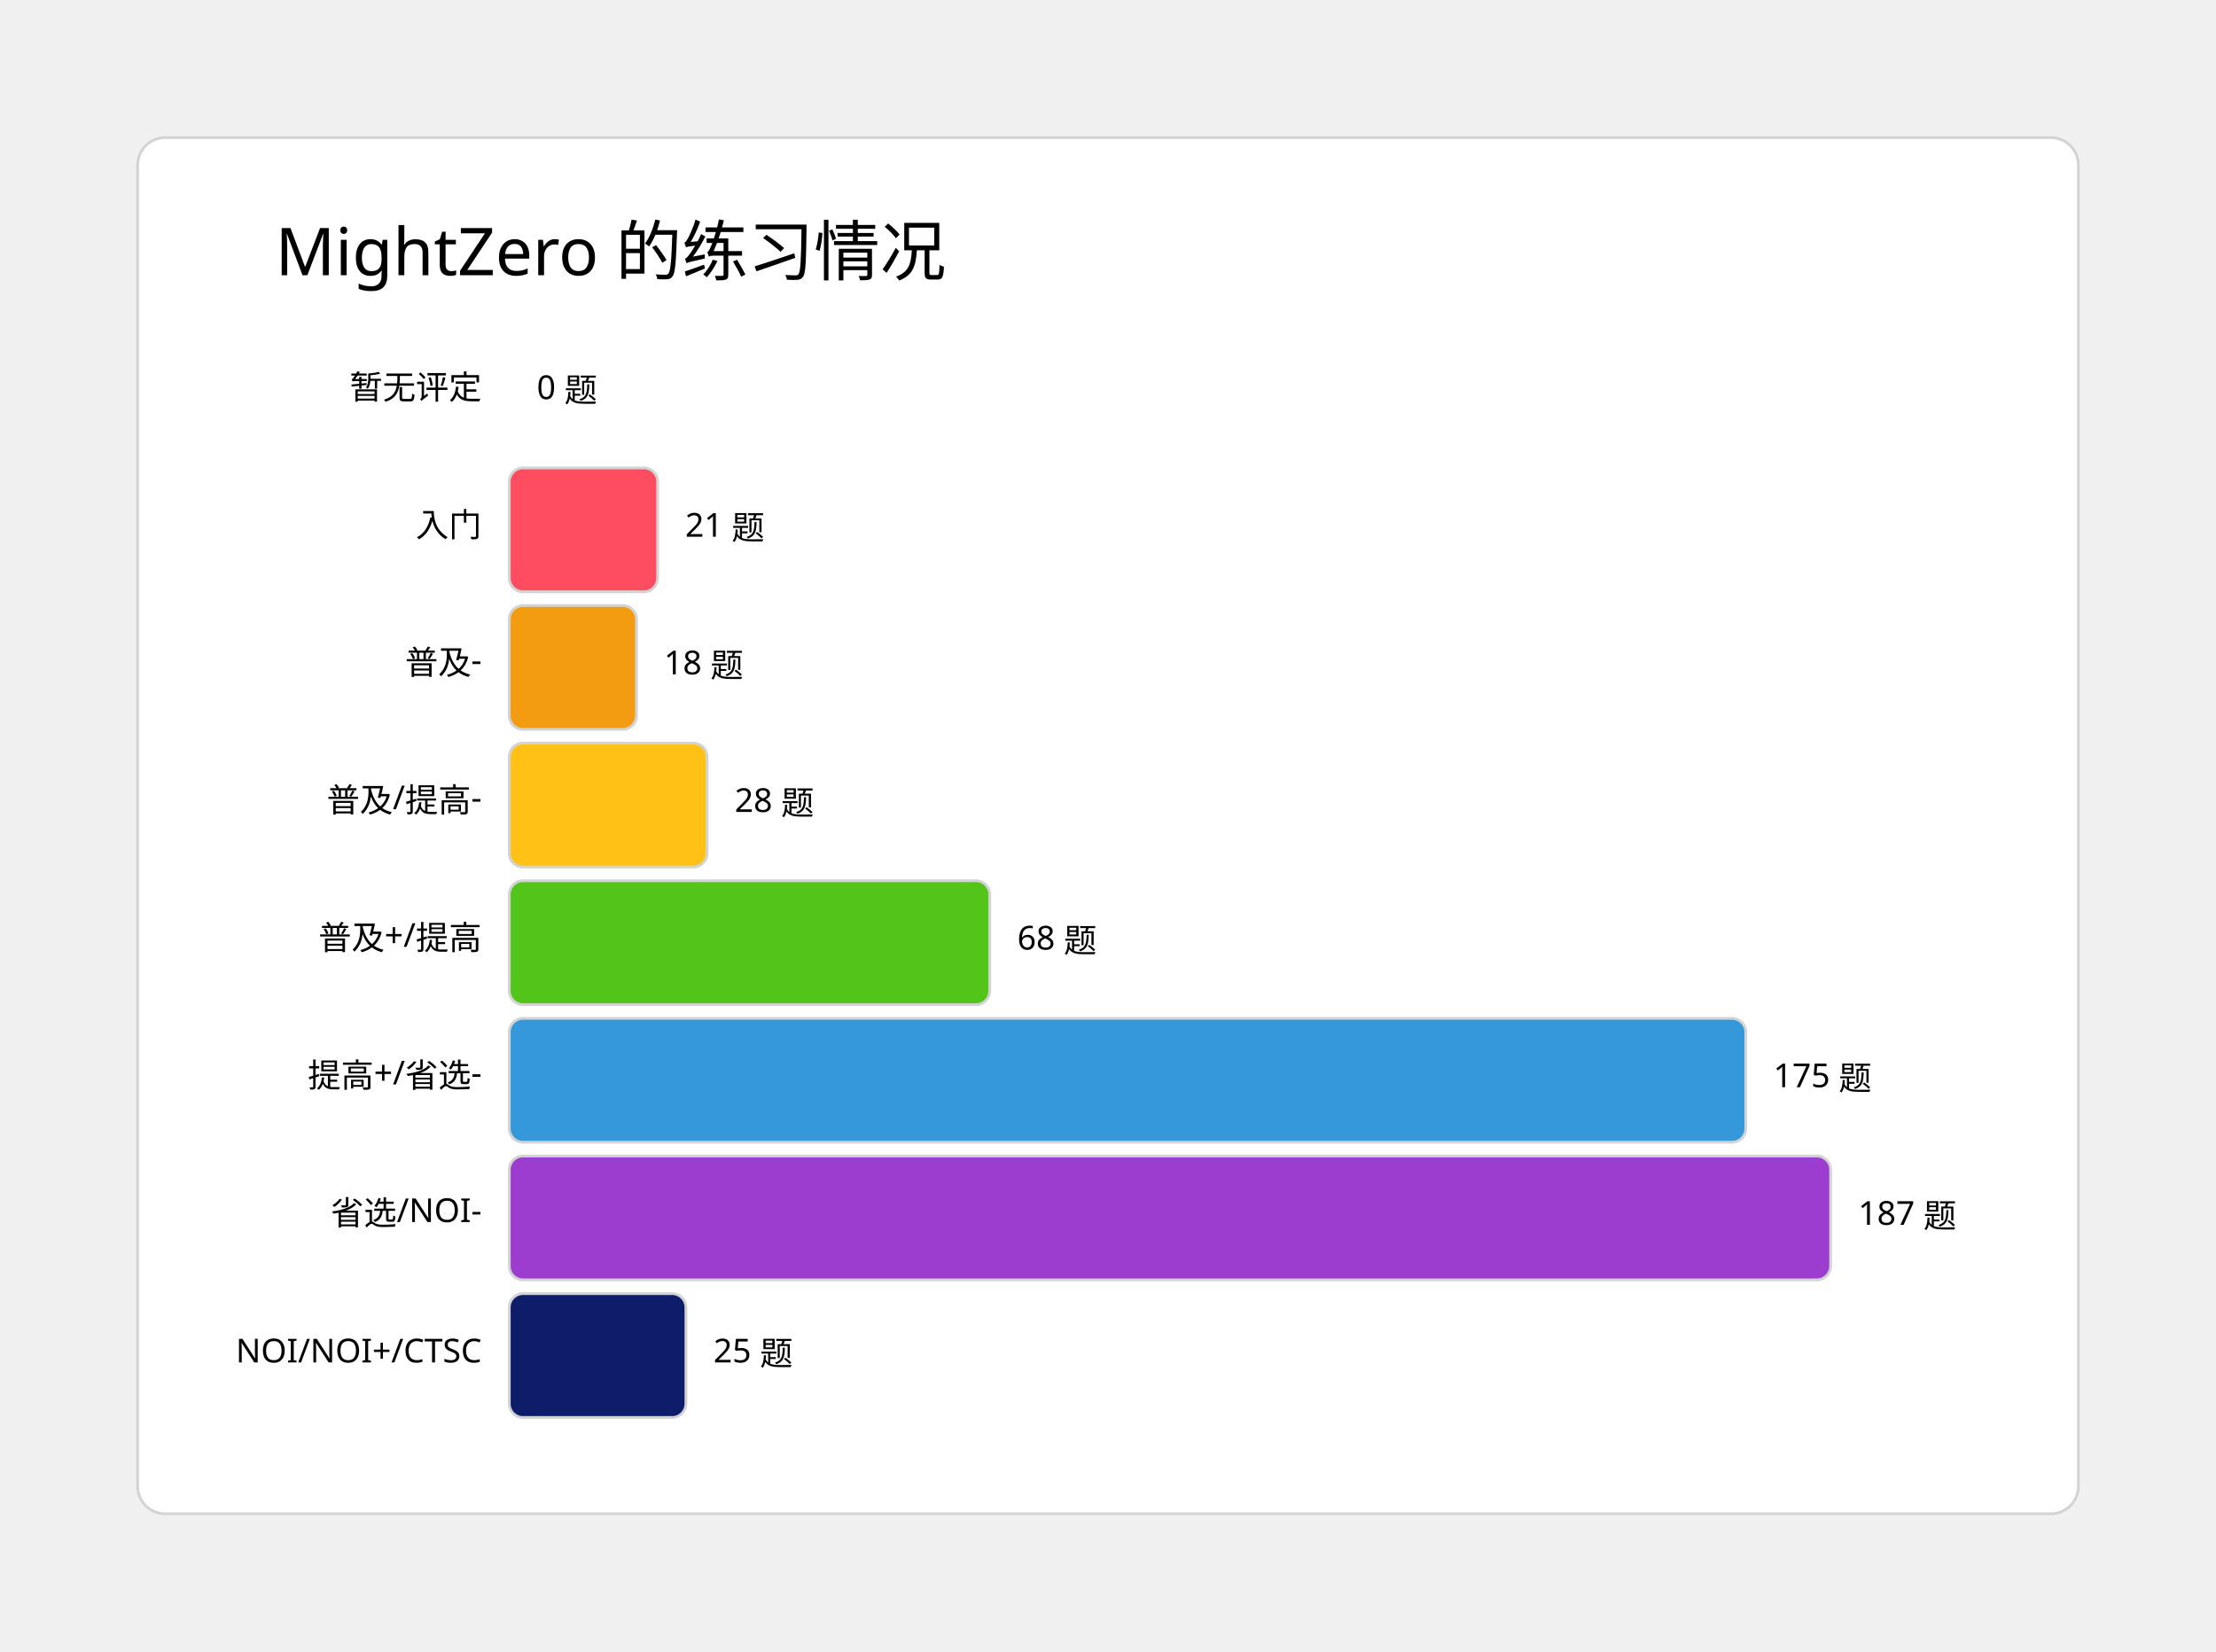
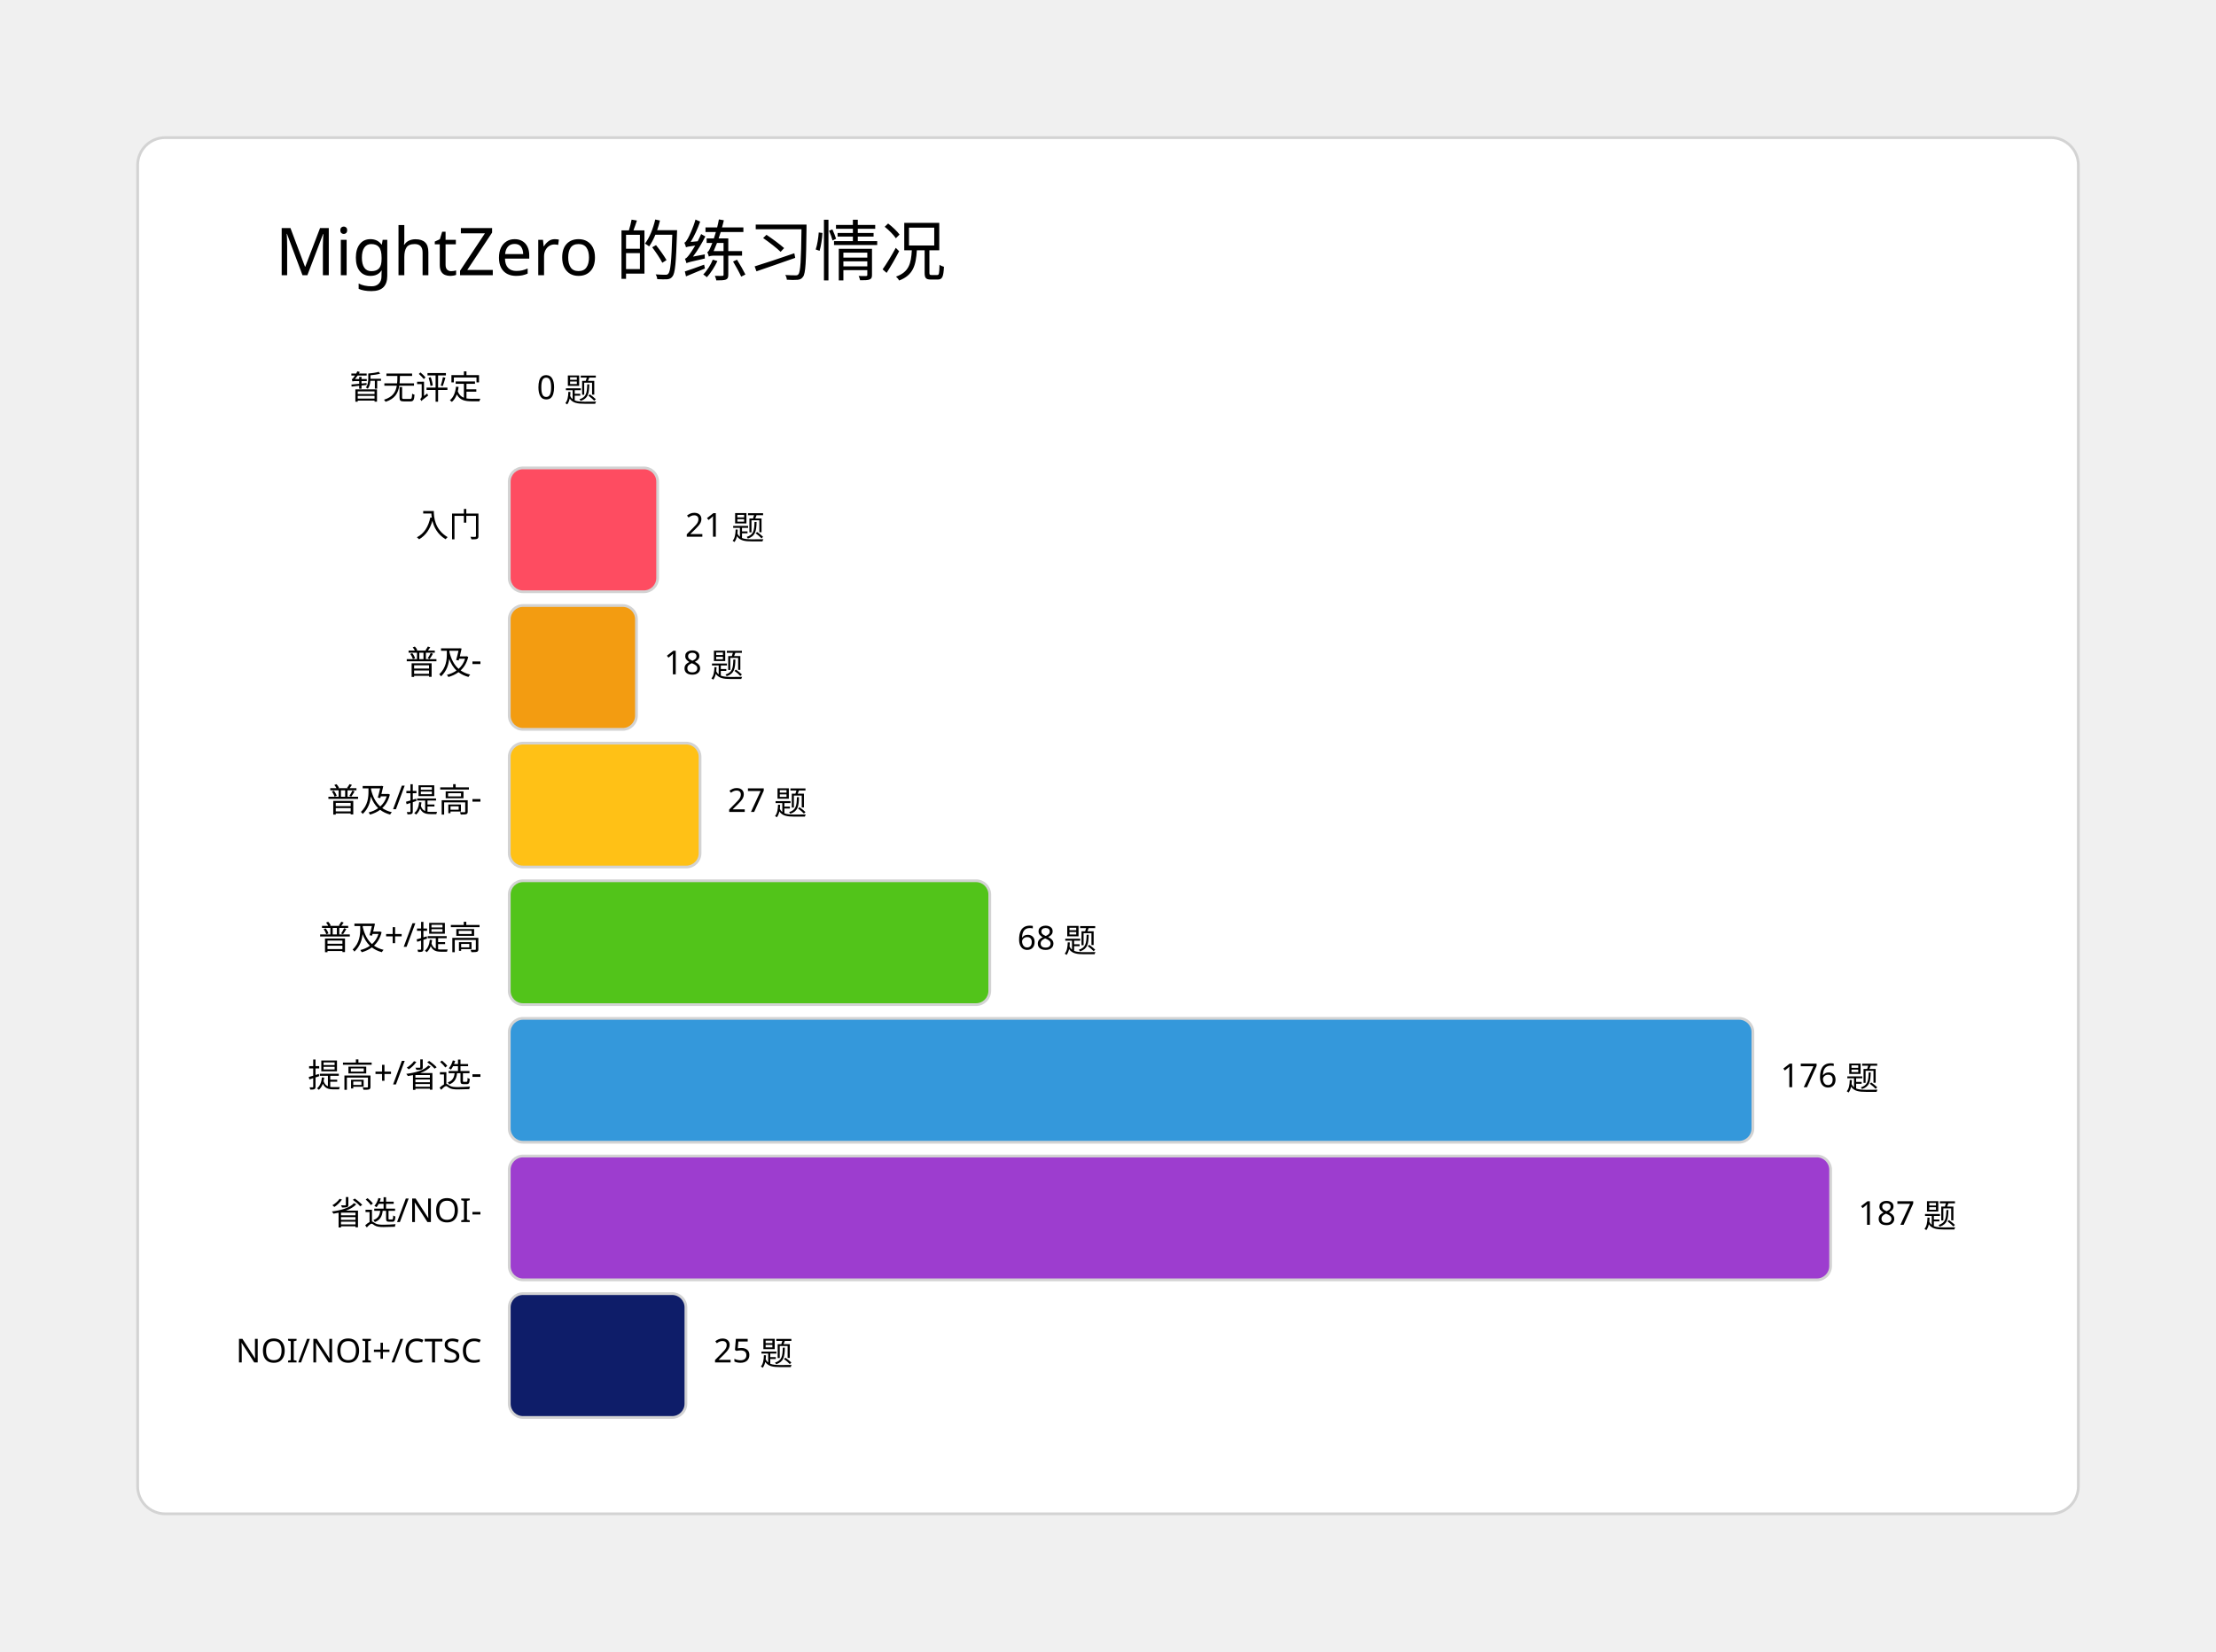
<svg xmlns="http://www.w3.org/2000/svg" baseProfile="tiny" height="600" version="1.2" width="805">
  <defs />
  <rect fill="white" height="500" rx="10" ry="10" stroke="lightgray" stroke-width="1" width="705" x="50" y="50" />
  <text font-family="SimHei" font-size="24" text-anchor="start" x="100" y="100">MightZero 的练习情况</text>
  <rect fill="#bfbfbf" height="45.0" rx="5" ry="5" stroke="lightgray" stroke-width="1" width="0.0" x="185" y="120.0" />
  <text font-family="SimHei" font-size="12" text-anchor="start" x="195.0" y="145.0">0 题</text>
  <text font-family="SimHei" font-size="12" text-anchor="end" x="175" y="145.0">暂无评定</text>
  <rect fill="#fe4c61" height="45.0" rx="5" ry="5" stroke="lightgray" stroke-width="1" width="53.904" x="185" y="170.0" />
  <text font-family="SimHei" font-size="12" text-anchor="start" x="248.904" y="195.0">21 题</text>
  <text font-family="SimHei" font-size="12" text-anchor="end" x="175" y="195.0">入门</text>
  <rect fill="#f39c11" height="45.0" rx="5" ry="5" stroke="lightgray" stroke-width="1" width="46.203" x="185" y="220.0" />
  <text font-family="SimHei" font-size="12" text-anchor="start" x="241.203" y="245.0">18 题</text>
  <text font-family="SimHei" font-size="12" text-anchor="end" x="175" y="245.0">普及-</text>
-   <rect fill="#ffc116" height="45.0" rx="5" ry="5" stroke="lightgray" stroke-width="1" width="71.872" x="185" y="270.0" />
-   <text font-family="SimHei" font-size="12" text-anchor="start" x="266.872" y="295.0">28 题</text>
+   <rect fill="#ffc116" height="45.0" rx="5" ry="5" stroke="lightgray" stroke-width="1" width="69.305" x="185" y="270.0" />
+   <text font-family="SimHei" font-size="12" text-anchor="start" x="264.305" y="295.0">27 题</text>
  <text font-family="SimHei" font-size="12" text-anchor="end" x="175" y="295.0">普及/提高-</text>
  <rect fill="#52c41a" height="45.0" rx="5" ry="5" stroke="lightgray" stroke-width="1" width="174.546" x="185" y="320.0" />
  <text font-family="SimHei" font-size="12" text-anchor="start" x="369.545" y="345.0">68 题</text>
  <text font-family="SimHei" font-size="12" text-anchor="end" x="175" y="345.0">普及+/提高</text>
-   <rect fill="#3498db" height="45.0" rx="5" ry="5" stroke="lightgray" stroke-width="1" width="449.198" x="185" y="370.0" />
-   <text font-family="SimHei" font-size="12" text-anchor="start" x="644.198" y="395.0">175 题</text>
+   <rect fill="#3498db" height="45.0" rx="5" ry="5" stroke="lightgray" stroke-width="1" width="451.765" x="185" y="370.0" />
+   <text font-family="SimHei" font-size="12" text-anchor="start" x="646.765" y="395.0">176 题</text>
  <text font-family="SimHei" font-size="12" text-anchor="end" x="175" y="395.0">提高+/省选-</text>
  <rect fill="#9d3dcf" height="45.0" rx="5" ry="5" stroke="lightgray" stroke-width="1" width="480.0" x="185" y="420.0" />
  <text font-family="SimHei" font-size="12" text-anchor="start" x="675.0" y="445.0">187 题</text>
  <text font-family="SimHei" font-size="12" text-anchor="end" x="175" y="445.0">省选/NOI-</text>
  <rect fill="#0e1d69" height="45.0" rx="5" ry="5" stroke="lightgray" stroke-width="1" width="64.171" x="185" y="470.0" />
  <text font-family="SimHei" font-size="12" text-anchor="start" x="259.171" y="495.0">25 题</text>
  <text font-family="SimHei" font-size="12" text-anchor="end" x="175" y="495.0">NOI/NOI+/CTSC</text>
-   <text font-family="SimHei" font-size="14" opacity="0" text-anchor="start" x="-1000" y="-1000">生成时间: 2025-05-05 01:01:18</text>
+   <text font-family="SimHei" font-size="14" opacity="0" text-anchor="start" x="-1000" y="-1000">生成时间: 2025-05-05 12:53:05</text>
</svg>
